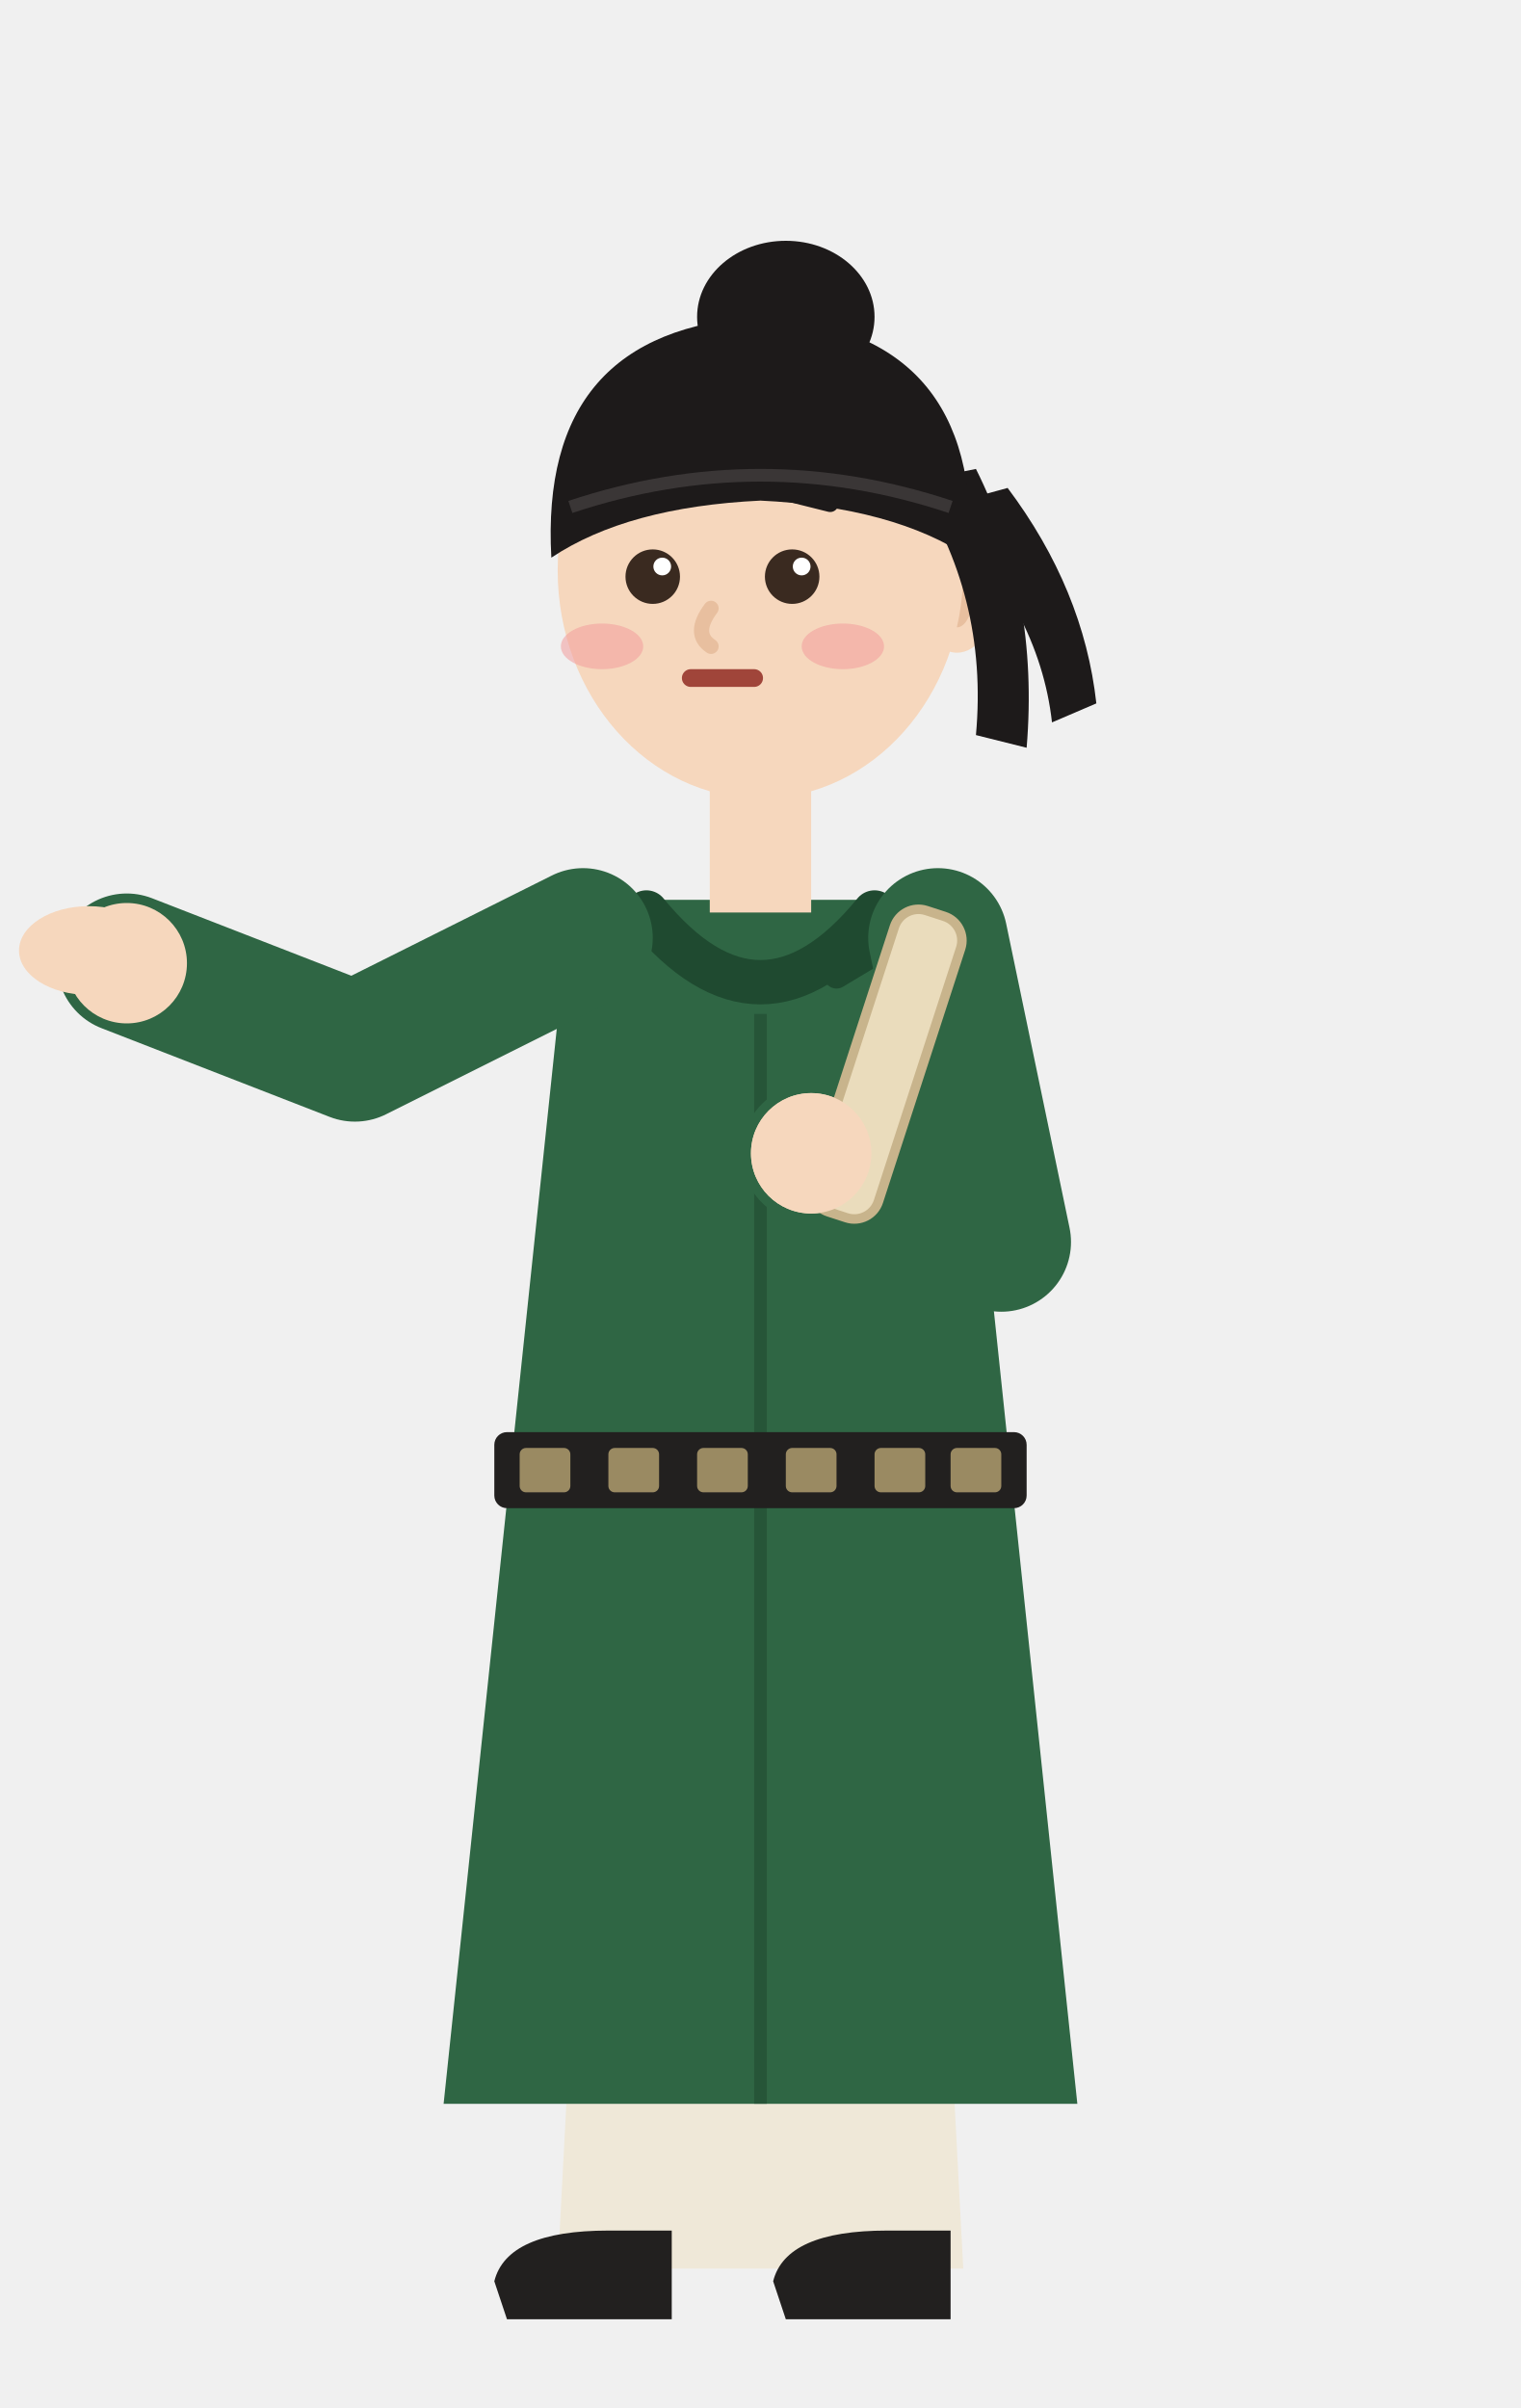
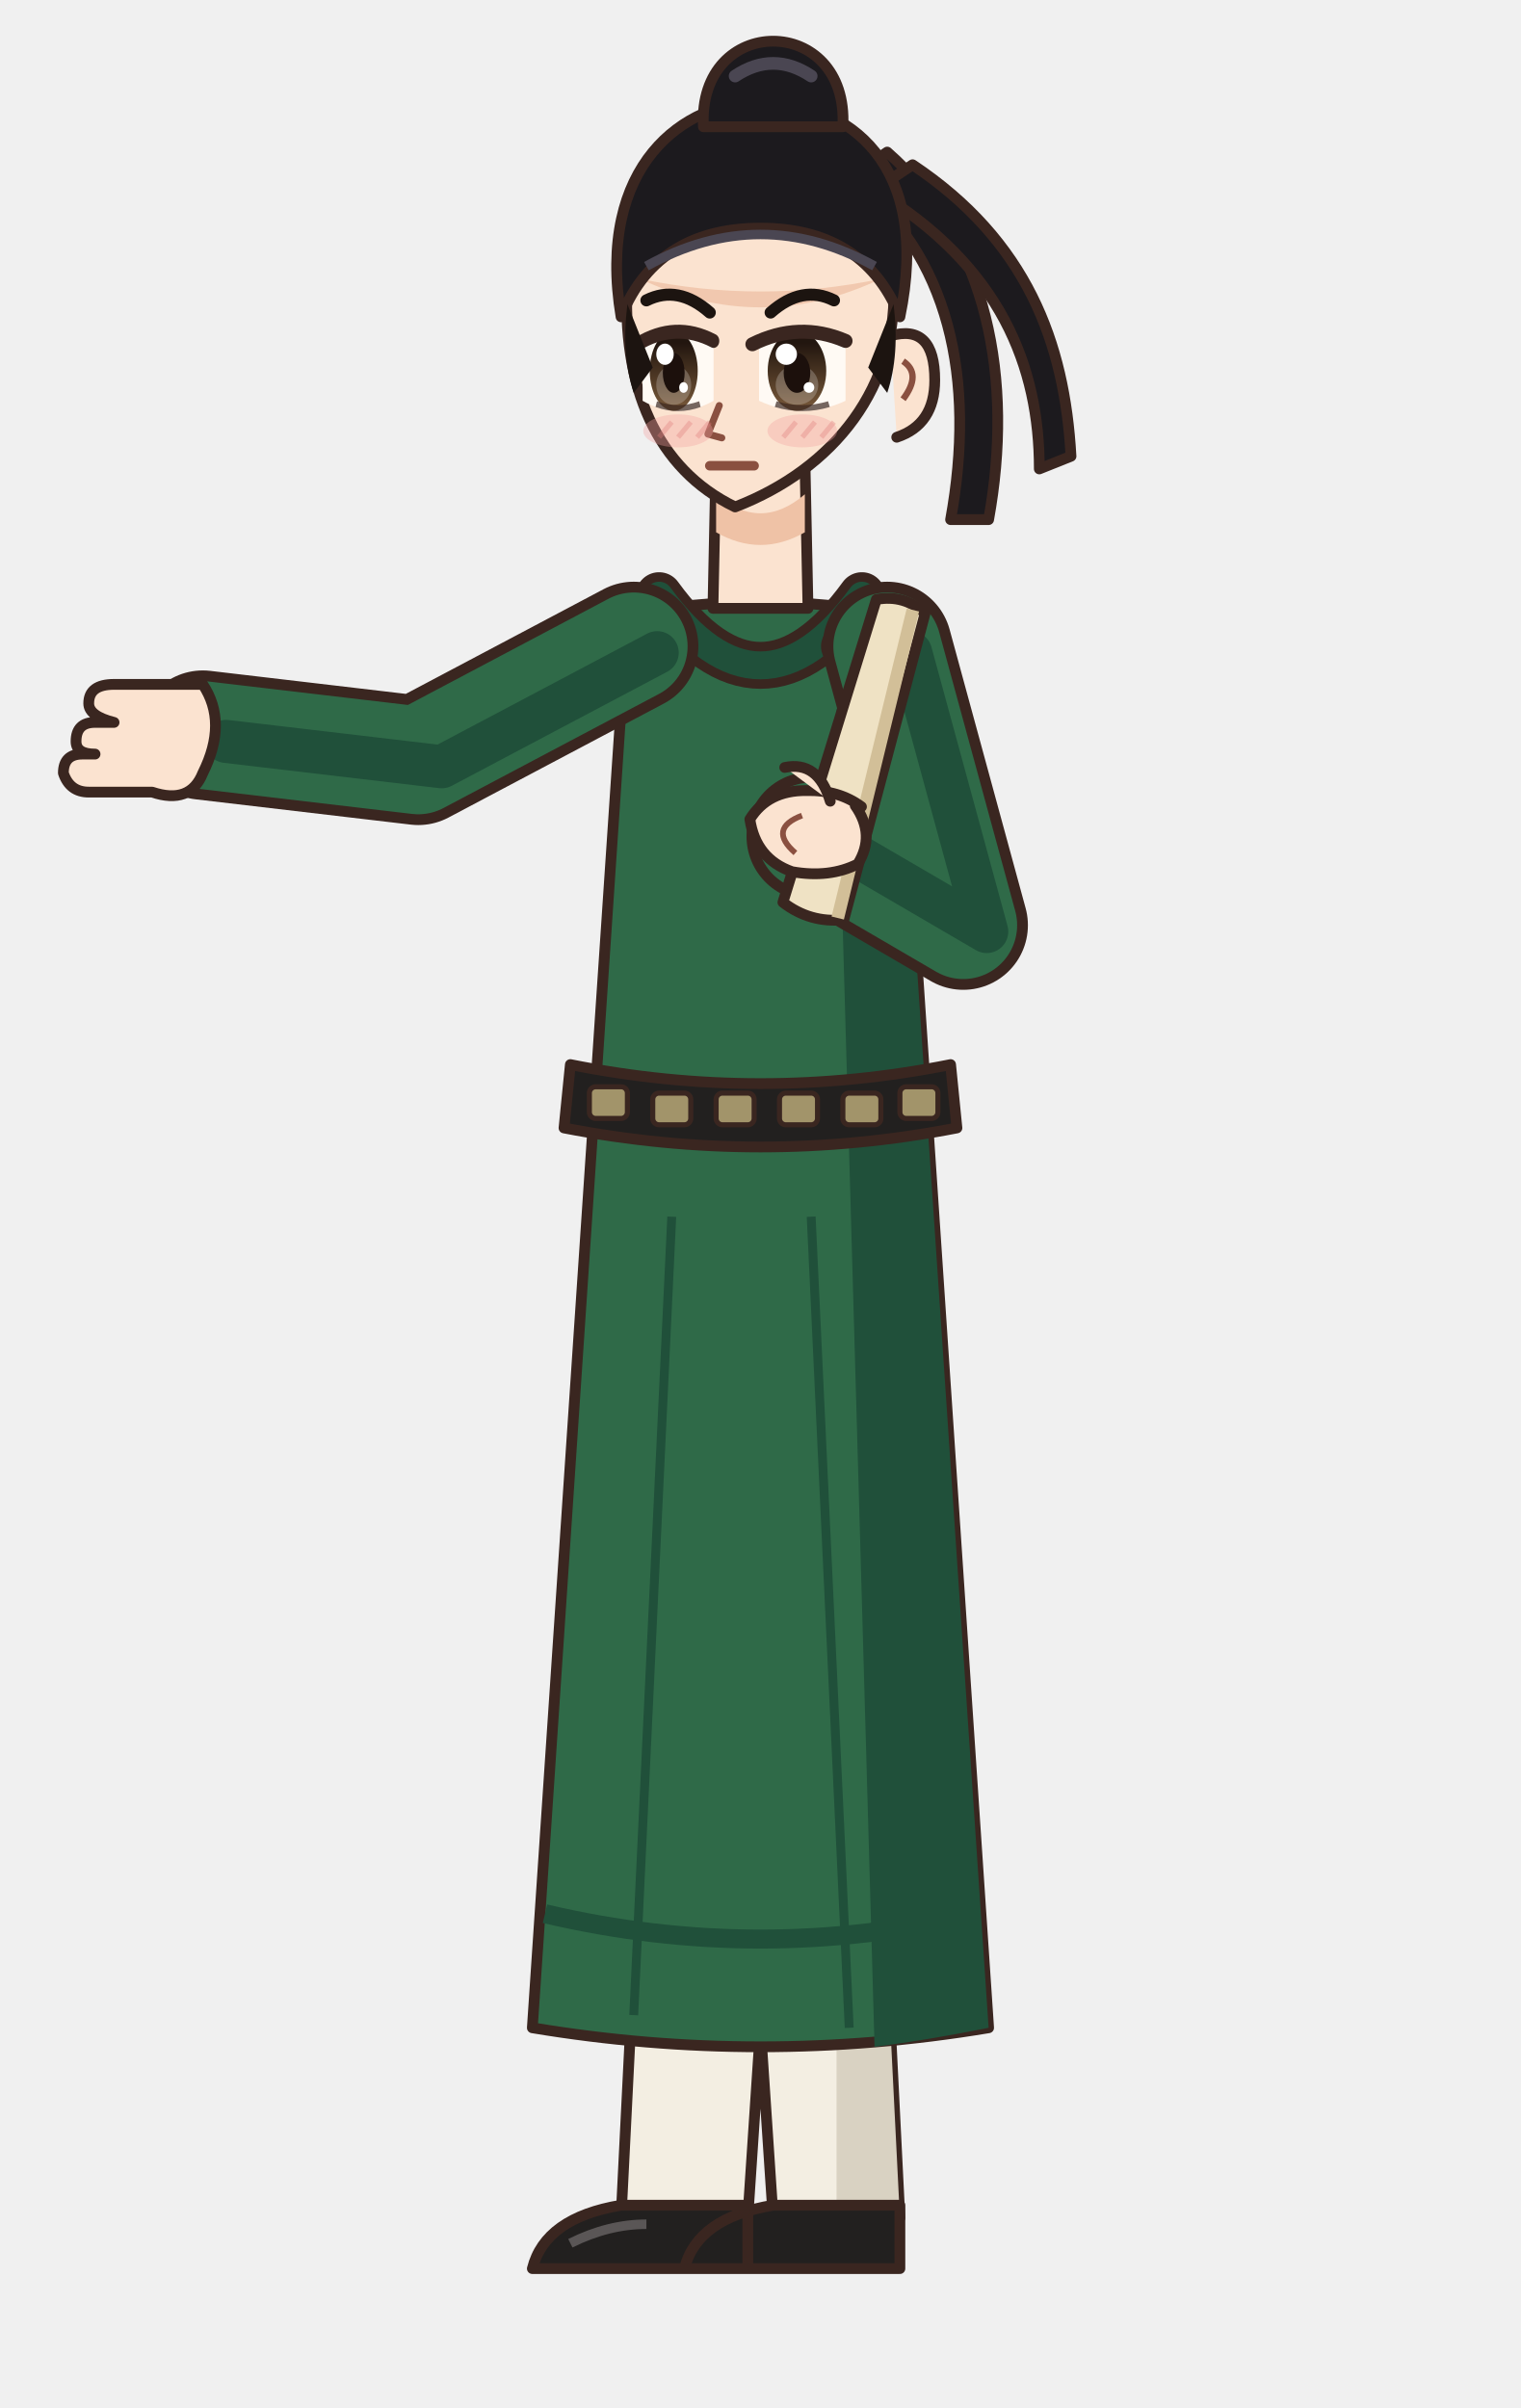
<svg xmlns="http://www.w3.org/2000/svg" width="240" height="380" viewBox="0 -20 240 380">
-   <path d="M90 300 L88 338 L152 338 L150 300 Z" fill="#efe8d8" />
-   <path d="M78 340 q2 -8 18 -8 h10 v14 h-26 z M122 340 q2 -8 18 -8 h10 v14 h-26 z" fill="#22201f" />
-   <path d="M90 122 L150 122 L170 312 L70 312 Z" fill="#2f6644" />
-   <path d="M120 140 V312" stroke="#1f4a30" stroke-width="2" opacity=".6" />
-   <path d="M102 124 Q120 146 138 124" stroke="#1f4a30" stroke-width="7" fill="none" stroke-linecap="round" />
-   <path d="M132 134 l10 -6" stroke="#1f4a30" stroke-width="4" stroke-linecap="round" />
-   <rect x="78" y="206" width="84" height="12" rx="2" fill="#22201f" />
-   <rect x="82" y="208.5" width="8" height="7" rx="1" fill="#9a8a62" />
-   <rect x="96" y="208.5" width="8" height="7" rx="1" fill="#9a8a62" />
-   <rect x="110" y="208.5" width="8" height="7" rx="1" fill="#9a8a62" />
-   <rect x="124" y="208.5" width="8" height="7" rx="1" fill="#9a8a62" />
-   <rect x="138" y="208.5" width="8" height="7" rx="1" fill="#9a8a62" />
-   <rect x="150" y="208.5" width="8" height="7" rx="1" fill="#9a8a62" />
-   <rect x="112" y="100" width="16" height="24" fill="#f6d7bd" />
-   <ellipse cx="151" cy="74" rx="6" ry="9" fill="#f6d7bd" />
-   <ellipse cx="151" cy="74" rx="2.5" ry="5" fill="#e8bf9f" />
-   <ellipse cx="120" cy="70" rx="32" ry="36" fill="#f6d7bd" />
-   <path d="M112.2 76 q-3 4 0 6" fill="none" stroke="#e8bf9f" stroke-width="2.4" stroke-linecap="round" />
-   <circle cx="103" cy="71" r="4.3" fill="#3a2a20" />
-   <circle cx="104.5" cy="69.4" r="1.4" fill="#fff" />
-   <circle cx="125" cy="71" r="4.3" fill="#3a2a20" />
-   <circle cx="126.5" cy="69.4" r="1.4" fill="#fff" />
-   <path d="M97 59.5 L109 56.5" stroke="#1d1a1a" stroke-width="2.6" stroke-linecap="round" />
-   <path d="M119 56.5 L131 59.5" stroke="#1d1a1a" stroke-width="2.6" stroke-linecap="round" />
-   <path d="M109 87 h10" stroke="#a0453a" stroke-width="2.8" stroke-linecap="round" />
-   <ellipse cx="95" cy="82" rx="6.5" ry="3.6" fill="#f29c9c" opacity="0.55" />
-   <ellipse cx="133" cy="82" rx="6.5" ry="3.6" fill="#f29c9c" opacity="0.55" />
-   <path d="M144 56 q12 18 10 40 l8 2 q2 -24 -8 -44 z" fill="#1d1a1a" />
-   <path d="M148 60 q16 16 18 34 l7 -3 q-2 -18 -14 -34 z" fill="#1d1a1a" />
-   <path d="M87 68 q-2 -36 33 -38 q35 2 33 38 q-12 -8 -33 -9 q-21 1 -33 9 z" fill="#1d1a1a" />
-   <ellipse cx="124" cy="30" rx="14" ry="12" fill="#1d1a1a" />
-   <path d="M90 60 q30 -10 60 0" stroke="#3a3636" stroke-width="2" fill="none" />
-   <polyline points="148,128 158,176 128,162" fill="none" stroke="#2f6644" stroke-width="22" stroke-linecap="round" stroke-linejoin="round" />
-   <circle cx="128" cy="162" r="9.5" fill="#f6d7bd" />
-   <g transform="rotate(18 134 166)">
-     <rect x="128.5" y="122" width="11" height="50" rx="4" fill="#eadcbc" />
-     <rect x="128.5" y="122" width="11" height="50" rx="4" fill="none" stroke="#c8b48c" stroke-width="1.5" />
+   <defs>
+     <linearGradient id="iris" x1="0" y1="0" x2="0" y2="1">
+       <stop offset=".15" stop-color="#22160f" />
+       <stop offset="1" stop-color="#7a5a3a" />
+     </linearGradient>
+   </defs>
+   <path d="M100 290 L98 330 L118 330 L120 300 L122 330 L142 330 L140 290 Z" fill="#f3eee2" stroke="#3a2620" stroke-width="1.7" stroke-linejoin="round" stroke-linecap="round" />
+   <path d="M132 292 L140 290 L142 330 L132 330 Z" fill="#d9d2c2" />
+   <path d="M98 328 q-12 2 -14 10 h34 v-10 z M122 328 q-12 2 -14 10 h34 v-10 z" fill="#22201f" stroke="#3a2620" stroke-width="1.7" stroke-linejoin="round" stroke-linecap="round" />
+   <path d="M90 334 q6 -3 12 -3" stroke="#5a5656" stroke-width="1.5" fill="none" />
+   <path d="M99 77 Q120 73 141 77 L156 300 Q120 306 84 300 Z" fill="#2f6a48" stroke="#3a2620" stroke-width="1.7" stroke-linejoin="round" stroke-linecap="round" />
+   <path d="M132 92 L141 78 L156 300 Q146 302 138 303 Z" fill="#20503a" />
+   <path d="M106 172 L100 298 M128 172 L134 300" stroke="#20503a" stroke-width="1.4" />
+   <path d="M86 282 q34 8 68 0" stroke="#20503a" stroke-width="3" fill="none" />
+   <path d="M104 74 Q120 96 136 74" stroke="#3a2620" stroke-width="7.4" fill="none" stroke-linecap="round" />
+   <path d="M104 74 Q120 96 136 74" stroke="#20503a" stroke-width="4.4" fill="none" stroke-linecap="round" />
+   <circle cx="133" cy="82" r="2.6" fill="#20503a" stroke="#3a2620" stroke-width="1.7" stroke-linejoin="round" stroke-linecap="round" />
+   <path d="M90 148 Q120 154 150 148 L151 158 Q120 164 89 158 Z" fill="#22201f" stroke="#3a2620" stroke-width="1.7" stroke-linejoin="round" stroke-linecap="round" />
+   <rect x="93" y="151.5" width="6" height="5" rx="1" fill="#a2946a" stroke="#3a2620" stroke-width="0.8" stroke-linejoin="round" stroke-linecap="round" />
+   <rect x="103" y="152.5" width="6" height="5" rx="1" fill="#a2946a" stroke="#3a2620" stroke-width="0.8" stroke-linejoin="round" stroke-linecap="round" />
+   <rect x="113" y="152.5" width="6" height="5" rx="1" fill="#a2946a" stroke="#3a2620" stroke-width="0.8" stroke-linejoin="round" stroke-linecap="round" />
+   <rect x="123" y="152.5" width="6" height="5" rx="1" fill="#a2946a" stroke="#3a2620" stroke-width="0.8" stroke-linejoin="round" stroke-linecap="round" />
+   <rect x="133" y="152.5" width="6" height="5" rx="1" fill="#a2946a" stroke="#3a2620" stroke-width="0.8" stroke-linejoin="round" stroke-linecap="round" />
+   <rect x="142" y="151.5" width="6" height="5" rx="1" fill="#a2946a" stroke="#3a2620" stroke-width="0.8" stroke-linejoin="round" stroke-linecap="round" />
+   <path d="M113 52 L112.5 76 L127.5 76 L127 52 Z" fill="#fbe3d0" stroke="#3a2620" stroke-width="1.7" stroke-linejoin="round" stroke-linecap="round" />
+   <path d="M113 58 q7 6 14 0 v6 q-7 4 -14 0 z" fill="#efc2a6" />
+   <path d="M134 8 C150 20 154 40 150 62 L156 62 C160 40 156 18 140 4 Z" fill="#1c1a1e" stroke="#3a2620" stroke-width="1.7" stroke-linejoin="round" stroke-linecap="round" />
+   <path d="M138 10 C158 22 164 38 164 54 L169 52 C168 34 162 18 144 6 Z" fill="#1c1a1e" stroke="#3a2620" stroke-width="1.7" stroke-linejoin="round" stroke-linecap="round" />
+   <path d="M140.5 33 q7 -2 7 7 q0 7 -6 9" fill="#fbe3d0" stroke="#3a2620" stroke-width="1.7" stroke-linejoin="round" stroke-linecap="round" />
+   <path d="M142.5 37 q3 2 0 6" stroke="#8a5040" stroke-width="1" fill="none" />
+   <path d="M99 24 C98 41 103.6 54 116 60 C131.6 54 142 41 141 24 C141 4 99 4 99 24 Z" fill="#fbe3d0" stroke="#3a2620" stroke-width="1.7" stroke-linejoin="round" stroke-linecap="round" />
+   <path d="M101 24 q19 9 38 0 q-19 4 -38 0 z" fill="#efc2a6" opacity=".8" />
+   <g transform="translate(107 38) scale(0.861 1.05)">
+     <path d="M-6.5 -4 q6.5 -3 13 0 v9 q-6.5 3 -13 0 z" fill="#fffaf4" />
+     <ellipse cx="-0.8" cy="0.5" rx="4.4" ry="6" fill="url(#iris)" />
+     <ellipse cx="-0.8" cy="2.6" rx="3.2" ry="3" fill="#ffffff" opacity=".22" />
+     <ellipse cx="-0.8" cy="0.8" rx="2" ry="3" fill="#1c100c" />
+     <circle cx="-2.4" cy="-2" r="1.6" fill="#fff" />
+     <circle cx="1" cy="3" r=".8" fill="#fff" />
+     <path d="M-7.5 -3.5 q7 -3.5 14 -0.5 " stroke="#3a2620" stroke-width="2.1" fill="none" stroke-linecap="round" />
+     <path d="M-4 5.5 q4 1.2 8 0" stroke="#3a2620" stroke-width=".9" fill="none" opacity=".7" />
  </g>
-   <circle cx="128" cy="162" r="9.5" fill="#f6d7bd" />
-   <polyline points="92,128 56,146 20,132" fill="none" stroke="#2f6644" stroke-width="22" stroke-linecap="round" stroke-linejoin="round" />
-   <circle cx="20" cy="132" r="9.5" fill="#f6d7bd" />
-   <ellipse cx="14" cy="130" rx="11" ry="7" fill="#f6d7bd" />
+   <g transform="translate(126.6 38) scale(1.05 1.05)">
+     <path d="M-6.5 -4 q6.5 -3 13 0 v9 q-6.5 3 -13 0 z" fill="#fffaf4" />
+     <ellipse cx="-0.8" cy="0.5" rx="4.4" ry="6" fill="url(#iris)" />
+     <ellipse cx="-0.8" cy="2.6" rx="3.2" ry="3" fill="#ffffff" opacity=".22" />
+     <ellipse cx="-0.8" cy="0.8" rx="2" ry="3" fill="#1c100c" />
+     <circle cx="-2.4" cy="-2" r="1.6" fill="#fff" />
+     <circle cx="1" cy="3" r=".8" fill="#fff" />
+     <path d="M-7.5 -3.5 q7 -3.5 14 -0.5 " stroke="#3a2620" stroke-width="2.1" fill="none" stroke-linecap="round" />
+     <path d="M-4 5.5 q4 1.2 8 0" stroke="#3a2620" stroke-width=".9" fill="none" opacity=".7" />
+   </g>
+   <path d="M102 27.4 q5 -2.5 10 1.92" stroke="#1c1410" stroke-width="1.9" fill="none" stroke-linecap="round" />
+   <path d="M131.6 27.4 q-5 -2.5 -10 1.92" stroke="#1c1410" stroke-width="1.9" fill="none" stroke-linecap="round" />
+   <path d="M113.5 44 l-1.8 4.5 l2.2 .6" stroke="#8a5040" stroke-width="1.1" fill="none" stroke-linecap="round" stroke-linejoin="round" />
+   <path d="M112 53.5 h7" stroke="#8a5040" stroke-width="1.5" stroke-linecap="round" />
+   <ellipse cx="107" cy="48" rx="5.5" ry="2.6" fill="#f4a0a0" opacity="0.35" />
+   <path d="M104 49 l2 -2.4 M107 49 l2 -2.4 M110 49 l2 -2.4" stroke="#e07a7a" stroke-width=".8" opacity="0.35" />
+   <ellipse cx="126.6" cy="48" rx="5.5" ry="2.6" fill="#f4a0a0" opacity="0.35" />
+   <path d="M123.6 49 l2 -2.4 M126.6 49 l2 -2.4 M129.6 49 l2 -2.4" stroke="#e07a7a" stroke-width=".8" opacity="0.35" />
+   <path d="M98 30 C94 6 108 -4 120 -4 C134 -4 147 6 142 30 C138 20 130 16 120 16 C110 16 102 20 98 30 Z" fill="#1c1a1e" stroke="#3a2620" stroke-width="1.7" stroke-linejoin="round" stroke-linecap="round" />
+   <path d="M111 0 C110 -18 134 -18 133 0 Z" fill="#1c1a1e" stroke="#3a2620" stroke-width="1.7" stroke-linejoin="round" stroke-linecap="round" />
+   <path d="M116 -8 q6 -4 12 0" stroke="#4a4652" stroke-width="2" fill="none" stroke-linecap="round" />
+   <path d="M102 22 q18 -10 36 0" stroke="#4a4652" stroke-width="1.5" fill="none" />
+   <path d="M99 28 q-1 8 1 14 l3 -4 z M141 28 q1 8 -1 14 l-3 -4 z" fill="#1c1410" />
+   <polyline points="140,82 152,126 128,112" fill="none" stroke="#3a2620" stroke-width="20.4" stroke-linecap="round" stroke-linejoin="round" />
+   <polyline points="140,82 152,126 128,112" fill="none" stroke="#2f6a48" stroke-width="17" stroke-linecap="round" stroke-linejoin="round" />
+   <polyline points="143.7,83 155.7,127 131.7,113" fill="none" stroke="#20503a" stroke-width="6.8" stroke-linecap="round" stroke-linejoin="round" />
+   <g transform="rotate(16 130 118)">
+     <path d="M126 74 q4 -2 8 0 l1 50 q-5 2 -10 0 z" fill="#efe2c4" stroke="#3a2620" stroke-width="1.7" stroke-linejoin="round" stroke-linecap="round" />
+     <path d="M132 74 l2 50" stroke="#d2bf98" stroke-width="2" />
+   </g>
+   <g transform="translate(128 112) rotate(190) scale(1 -1)">
+     <path d="M-7 -6 q4 -2 9 -1 q6 1 8 6 q-2 6 -8 7 q-6 0 -10 -3 q-2 -5 2 -9 z" fill="#fbe3d0" stroke="#3a2620" stroke-width="1.7" stroke-linejoin="round" stroke-linecap="round" />
+     <path d="M-2 -6 q3 -6 8 -4" fill="#fbe3d0" stroke="#3a2620" stroke-width="1.7" stroke-linejoin="round" stroke-linecap="round" />
+     <path d="M2 -3 q5 3 0 6" stroke="#8a5040" stroke-width="0.9" fill="none" />
+   </g>
+   <polyline points="100,82 66,100 32,96" fill="none" stroke="#3a2620" stroke-width="20.4" stroke-linecap="round" stroke-linejoin="round" />
+   <polyline points="100,82 66,100 32,96" fill="none" stroke="#2f6a48" stroke-width="17" stroke-linecap="round" stroke-linejoin="round" />
+   <polyline points="103.7,83 69.7,101 35.7,97" fill="none" stroke="#20503a" stroke-width="6.8" stroke-linecap="round" stroke-linejoin="round" />
+   <g transform="translate(26 96) scale(-1 1)">
+     <path d="M-6 6 q-4 -8 0 -14 h14 q4 0 4 3 q0 2 -4 3 h3 q3 0 3 3 q0 2 -3 2 h2 q3 0 3 3 q-1 3 -4 3 h-10 q-6 2 -8 -3 z" fill="#fbe3d0" stroke="#3a2620" stroke-width="1.7" stroke-linejoin="round" stroke-linecap="round" />
+   </g>
</svg>
